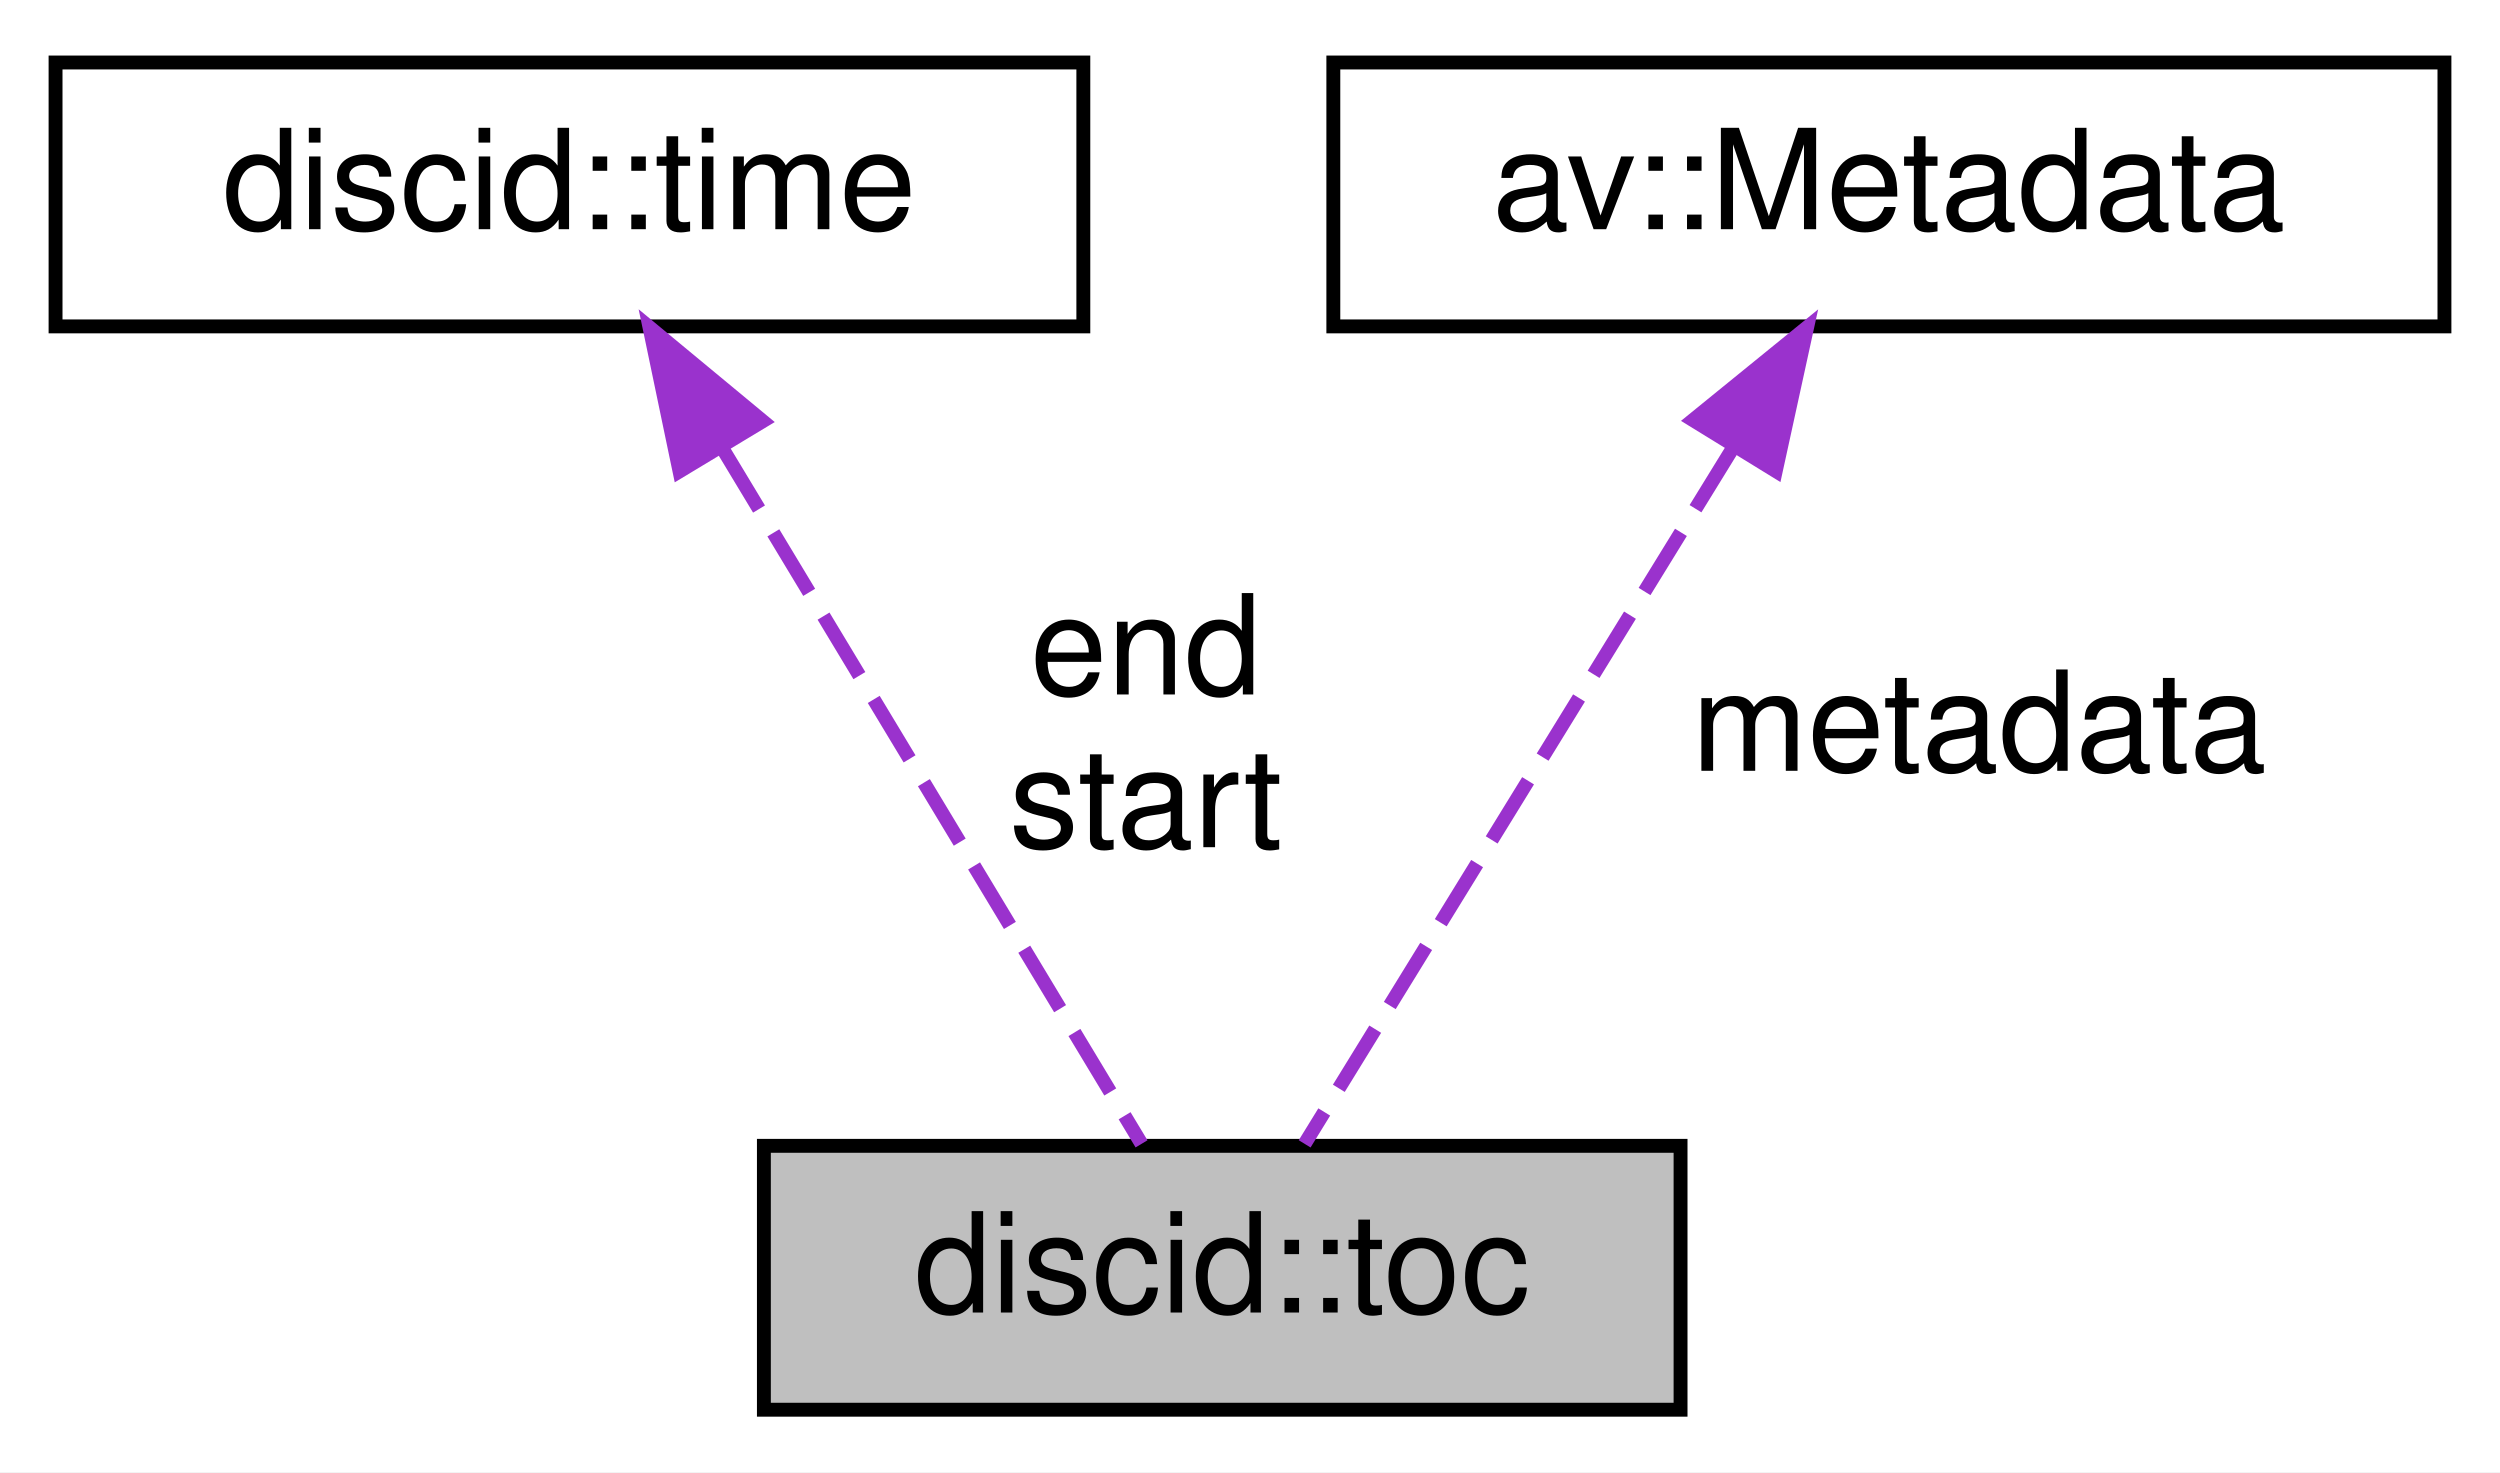
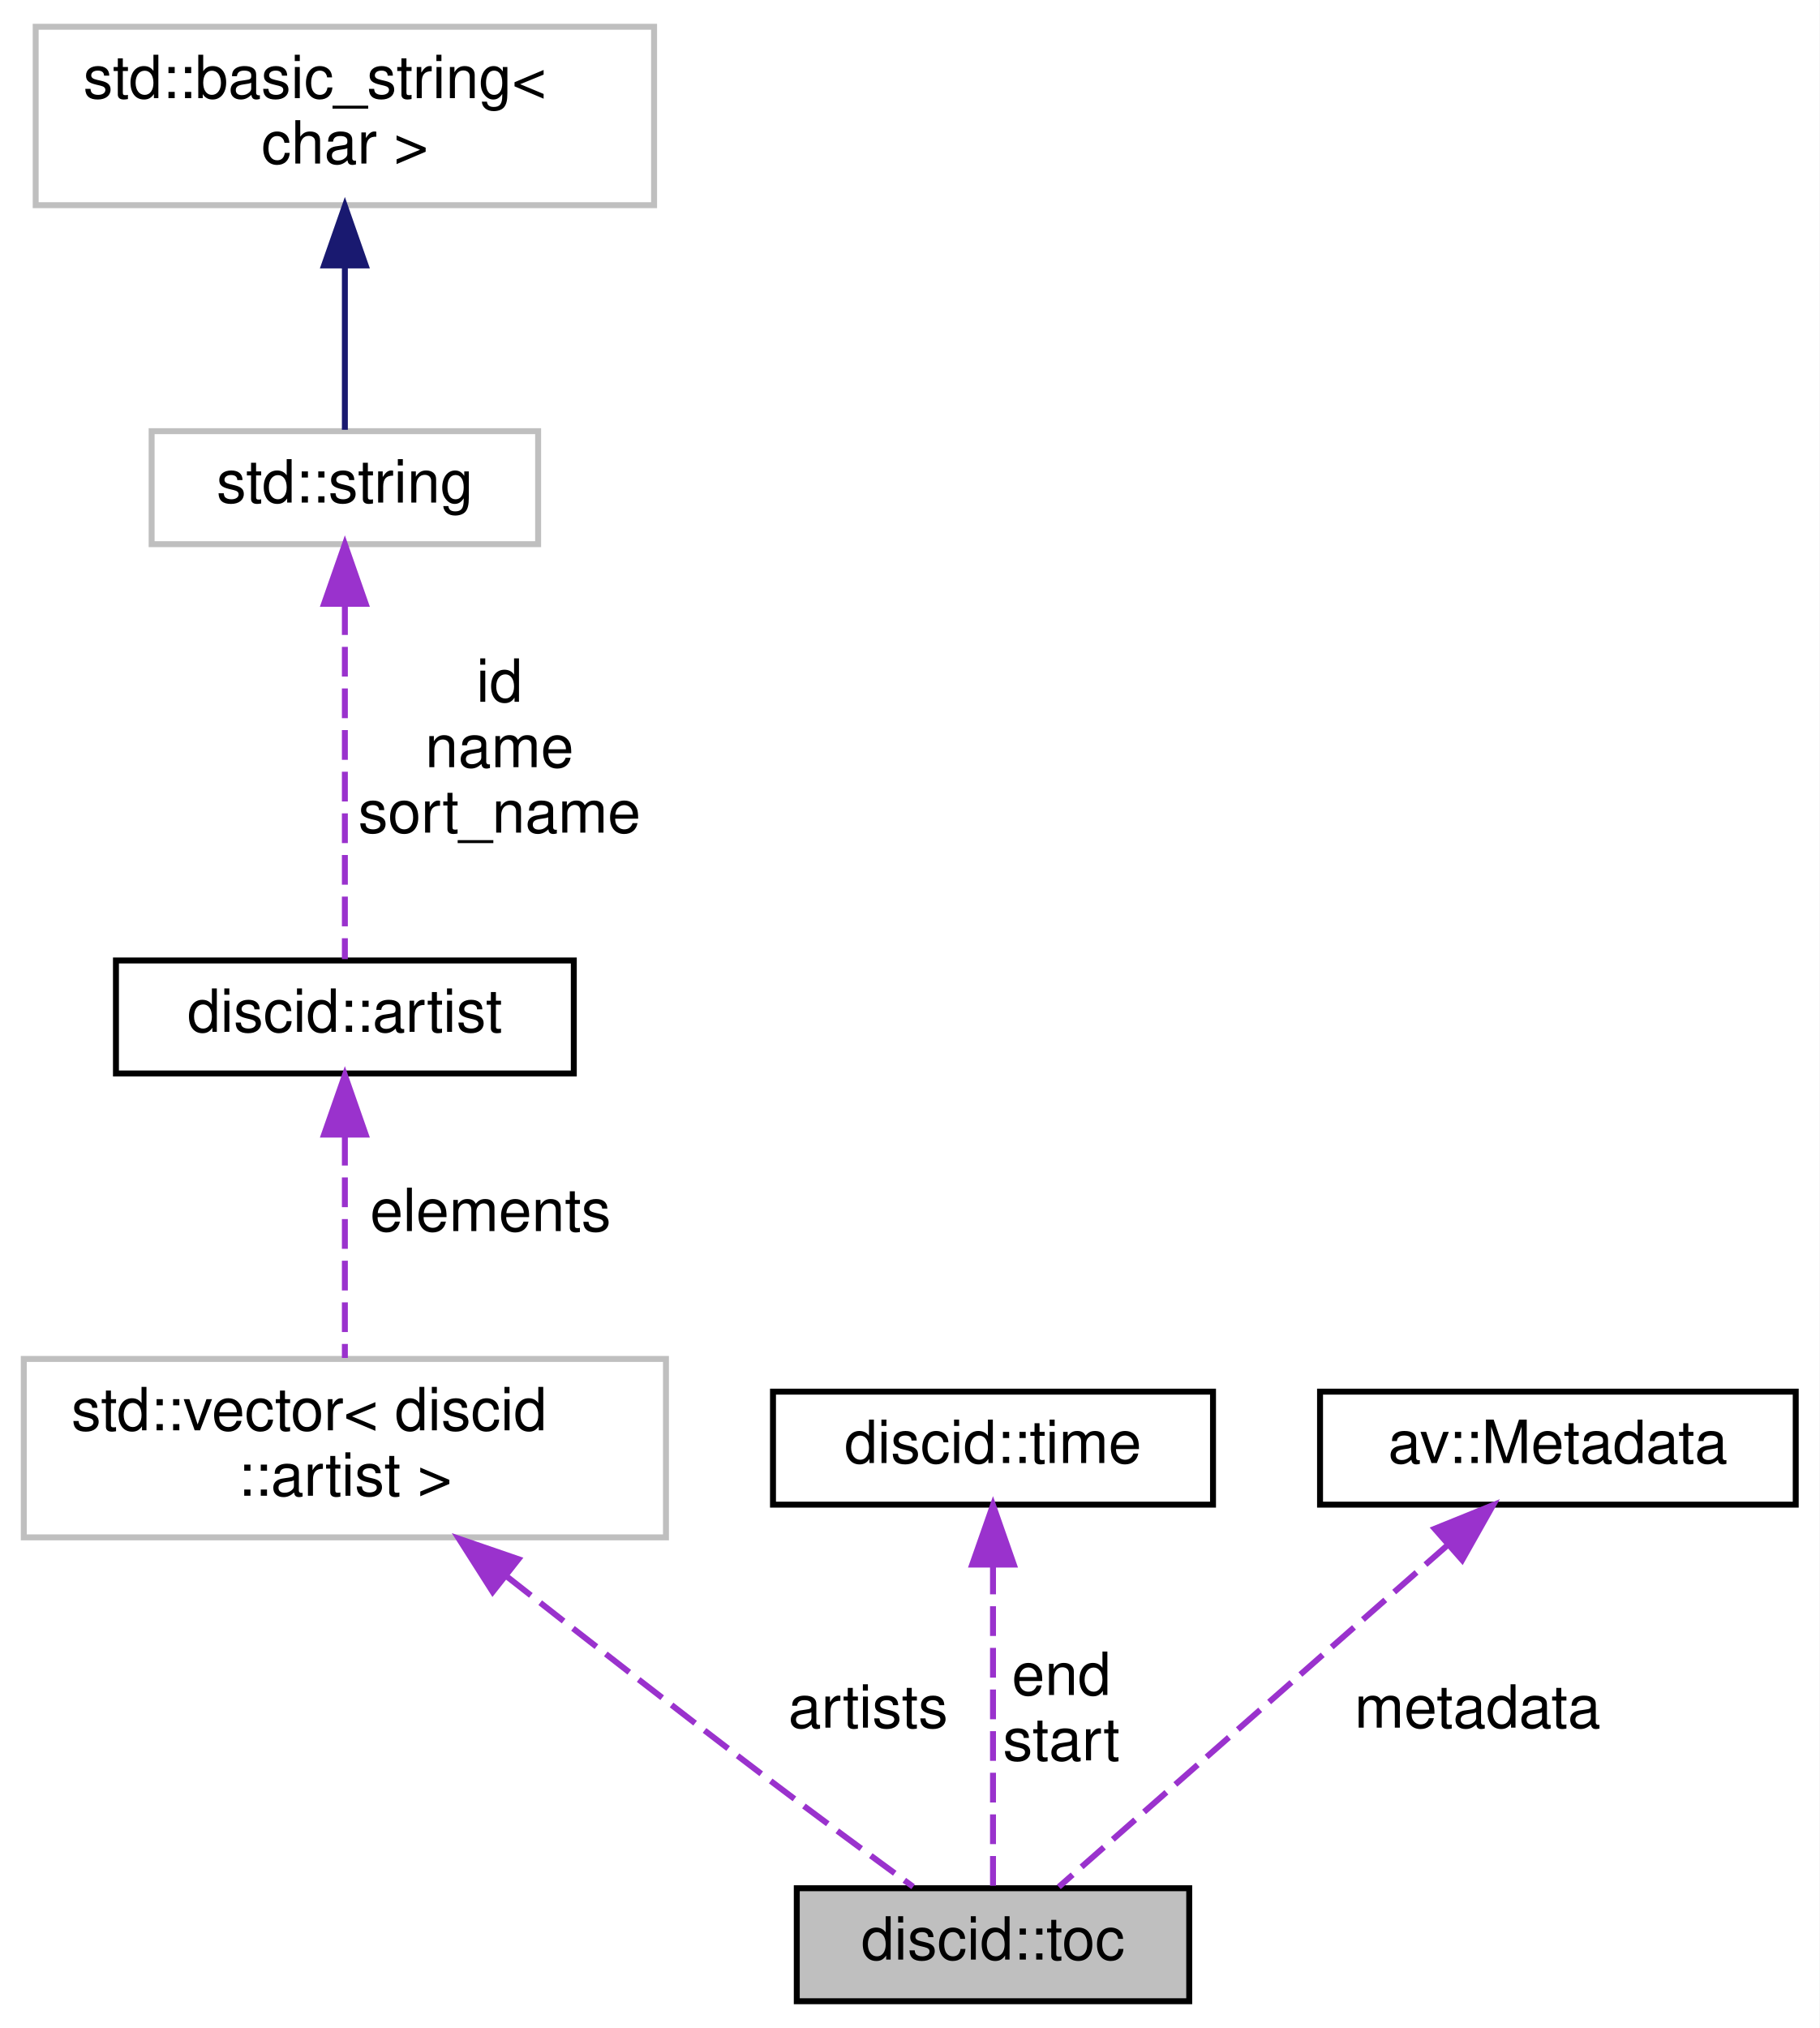
- <svg xmlns="http://www.w3.org/2000/svg" xmlns:xlink="http://www.w3.org/1999/xlink" width="180pt" height="106pt" viewBox="0.00 0.00 180.00 106.00">
-   <g id="graph0" class="graph" transform="scale(1 1) rotate(0) translate(4 102)">
-     <polygon fill="#ffffff" stroke="transparent" points="-4,4 -4,-102 176,-102 176,4 -4,4" />
+ <svg xmlns="http://www.w3.org/2000/svg" xmlns:xlink="http://www.w3.org/1999/xlink" width="306pt" height="341pt" viewBox="0.00 0.00 306.00 341.00">
+   <g id="graph0" class="graph" transform="scale(1 1) rotate(0) translate(4 337)">
+     <polygon fill="#ffffff" stroke="transparent" points="-4,4 -4,-337 302,-337 302,4 -4,4" />
    <g id="node1" class="node">
-       <polygon fill="#bfbfbf" stroke="#000000" points="51,-.5 51,-19.5 117,-19.5 117,-.5 51,-.5" />
-       <text text-anchor="middle" x="84" y="-7.5" font-family="Helvetica,sans-Serif" font-size="10.00" fill="#000000">discid::toc</text>
+       <polygon fill="#bfbfbf" stroke="#000000" points="130,-.5 130,-19.5 196,-19.5 196,-.5 130,-.5" />
+       <text text-anchor="middle" x="163" y="-7.5" font-family="Helvetica,sans-Serif" font-size="10.00" fill="#000000">discid::toc</text>
    </g>
    <g id="node2" class="node">
-       <g id="a_node2">
-         <a xlink:href="structdiscid_1_1time.html" target="_top" xlink:title="Time structure for disk table of contents. ">
-           <polygon fill="#ffffff" stroke="#000000" points="0,-78.5 0,-97.5 74,-97.5 74,-78.5 0,-78.5" />
-           <text text-anchor="middle" x="37" y="-85.5" font-family="Helvetica,sans-Serif" font-size="10.00" fill="#000000">discid::time</text>
-         </a>
-       </g>
+       <polygon fill="#ffffff" stroke="#bfbfbf" points="0,-78.5 0,-108.5 108,-108.5 108,-78.5 0,-78.5" />
+       <text text-anchor="start" x="8" y="-96.5" font-family="Helvetica,sans-Serif" font-size="10.00" fill="#000000">std::vector&lt; discid</text>
+       <text text-anchor="middle" x="54" y="-85.5" font-family="Helvetica,sans-Serif" font-size="10.00" fill="#000000">::artist &gt;</text>
    </g>
    <g id="edge1" class="edge">
-       <path fill="none" stroke="#9a32cd" stroke-dasharray="5,2" d="M48.069,-69.631C57.505,-53.971 70.696,-32.08 78.19,-19.643" />
-       <polygon fill="#9a32cd" stroke="#9a32cd" points="44.926,-68.064 42.763,-78.436 50.922,-71.677 44.926,-68.064" />
-       <text text-anchor="middle" x="78.5" y="-52" font-family="Helvetica,sans-Serif" font-size="10.00" fill="#000000"> end</text>
-       <text text-anchor="middle" x="78.5" y="-41" font-family="Helvetica,sans-Serif" font-size="10.00" fill="#000000">start</text>
+       <path fill="none" stroke="#9a32cd" stroke-dasharray="5,2" d="M81.343,-71.833C94.478,-61.5 110.484,-49.018 125,-38 133.094,-31.857 142.262,-25.095 149.565,-19.756" />
+       <polygon fill="#9a32cd" stroke="#9a32cd" points="78.858,-69.336 73.171,-78.275 83.191,-74.833 78.858,-69.336" />
+       <text text-anchor="middle" x="142" y="-46.5" font-family="Helvetica,sans-Serif" font-size="10.00" fill="#000000"> artists</text>
    </g>
    <g id="node3" class="node">
      <g id="a_node3">
-         <a xlink:href="structav_1_1_metadata.html" target="_top" xlink:title="The Metadata information. ">
-           <polygon fill="#ffffff" stroke="#000000" points="92,-78.5 92,-97.5 172,-97.5 172,-78.5 92,-78.5" />
-           <text text-anchor="middle" x="132" y="-85.5" font-family="Helvetica,sans-Serif" font-size="10.00" fill="#000000">av::Metadata</text>
+         <a xlink:href="structdiscid_1_1artist.html" target="_top" xlink:title="Time artist for disk table of contents. ">
+           <polygon fill="#ffffff" stroke="#000000" points="15.5,-156.5 15.5,-175.5 92.5,-175.5 92.5,-156.5 15.5,-156.5" />
+           <text text-anchor="middle" x="54" y="-163.5" font-family="Helvetica,sans-Serif" font-size="10.00" fill="#000000">discid::artist</text>
        </a>
      </g>
    </g>
    <g id="edge2" class="edge">
-       <path fill="none" stroke="#9a32cd" stroke-dasharray="5,2" d="M120.696,-69.631C111.059,-53.971 97.588,-32.08 89.934,-19.643" />
-       <polygon fill="#9a32cd" stroke="#9a32cd" points="117.892,-71.753 126.114,-78.436 123.854,-68.085 117.892,-71.753" />
-       <text text-anchor="middle" x="138.5" y="-46.5" font-family="Helvetica,sans-Serif" font-size="10.00" fill="#000000"> metadata</text>
+       <path fill="none" stroke="#9a32cd" stroke-dasharray="5,2" d="M54,-146.018C54,-134.216 54,-119.513 54,-108.668" />
+       <polygon fill="#9a32cd" stroke="#9a32cd" points="50.5,-146.222 54,-156.222 57.5,-146.222 50.5,-146.222" />
+       <text text-anchor="middle" x="78.5" y="-130" font-family="Helvetica,sans-Serif" font-size="10.00" fill="#000000"> elements</text>
+     </g>
+     <g id="node4" class="node">
+       <g id="a_node4">
+         <a xlink:title="STL class. ">
+           <polygon fill="#ffffff" stroke="#bfbfbf" points="21.5,-245.5 21.5,-264.5 86.5,-264.5 86.5,-245.5 21.5,-245.5" />
+           <text text-anchor="middle" x="54" y="-252.5" font-family="Helvetica,sans-Serif" font-size="10.00" fill="#000000">std::string</text>
+         </a>
+       </g>
+     </g>
+     <g id="edge3" class="edge">
+       <path fill="none" stroke="#9a32cd" stroke-dasharray="5,2" d="M54,-235.238C54,-216.765 54,-189.957 54,-175.726" />
+       <polygon fill="#9a32cd" stroke="#9a32cd" points="50.5,-235.475 54,-245.475 57.5,-235.476 50.5,-235.475" />
+       <text text-anchor="middle" x="80" y="-219" font-family="Helvetica,sans-Serif" font-size="10.00" fill="#000000"> id</text>
+       <text text-anchor="middle" x="80" y="-208" font-family="Helvetica,sans-Serif" font-size="10.00" fill="#000000">name</text>
+       <text text-anchor="middle" x="80" y="-197" font-family="Helvetica,sans-Serif" font-size="10.00" fill="#000000">sort_name</text>
+     </g>
+     <g id="node5" class="node">
+       <polygon fill="#ffffff" stroke="#bfbfbf" points="2,-302.5 2,-332.5 106,-332.5 106,-302.5 2,-302.5" />
+       <text text-anchor="start" x="10" y="-320.5" font-family="Helvetica,sans-Serif" font-size="10.00" fill="#000000">std::basic_string&lt;</text>
+       <text text-anchor="middle" x="54" y="-309.5" font-family="Helvetica,sans-Serif" font-size="10.00" fill="#000000"> char &gt;</text>
+     </g>
+     <g id="edge4" class="edge">
+       <path fill="none" stroke="#191970" d="M54,-292.35C54,-282.648 54,-272.13 54,-264.736" />
+       <polygon fill="#191970" stroke="#191970" points="50.5,-292.37 54,-302.37 57.5,-292.37 50.5,-292.37" />
+     </g>
+     <g id="node6" class="node">
+       <g id="a_node6">
+         <a xlink:href="structdiscid_1_1time.html" target="_top" xlink:title="Time structure for disk table of contents. ">
+           <polygon fill="#ffffff" stroke="#000000" points="126,-84 126,-103 200,-103 200,-84 126,-84" />
+           <text text-anchor="middle" x="163" y="-91" font-family="Helvetica,sans-Serif" font-size="10.00" fill="#000000">discid::time</text>
+         </a>
+       </g>
+     </g>
+     <g id="edge5" class="edge">
+       <path fill="none" stroke="#9a32cd" stroke-dasharray="5,2" d="M163,-73.917C163,-56.894 163,-32.946 163,-19.724" />
+       <polygon fill="#9a32cd" stroke="#9a32cd" points="159.5,-73.921 163,-83.921 166.5,-73.921 159.5,-73.921" />
+       <text text-anchor="middle" x="174.5" y="-52" font-family="Helvetica,sans-Serif" font-size="10.00" fill="#000000"> end</text>
+       <text text-anchor="middle" x="174.5" y="-41" font-family="Helvetica,sans-Serif" font-size="10.00" fill="#000000">start</text>
+     </g>
+     <g id="node7" class="node">
+       <g id="a_node7">
+         <a xlink:href="structav_1_1_metadata.html" target="_top" xlink:title="The Metadata information. ">
+           <polygon fill="#ffffff" stroke="#000000" points="218,-84 218,-103 298,-103 298,-84 218,-84" />
+           <text text-anchor="middle" x="258" y="-91" font-family="Helvetica,sans-Serif" font-size="10.00" fill="#000000">av::Metadata</text>
+         </a>
+       </g>
+     </g>
+     <g id="edge6" class="edge">
+       <path fill="none" stroke="#9a32cd" stroke-dasharray="5,2" d="M239.483,-77.224C220.04,-60.135 190.108,-33.827 174.063,-19.724" />
+       <polygon fill="#9a32cd" stroke="#9a32cd" points="237.281,-79.948 247.102,-83.921 241.902,-74.691 237.281,-79.948" />
+       <text text-anchor="middle" x="244.5" y="-46.5" font-family="Helvetica,sans-Serif" font-size="10.00" fill="#000000"> metadata</text>
    </g>
  </g>
</svg>
